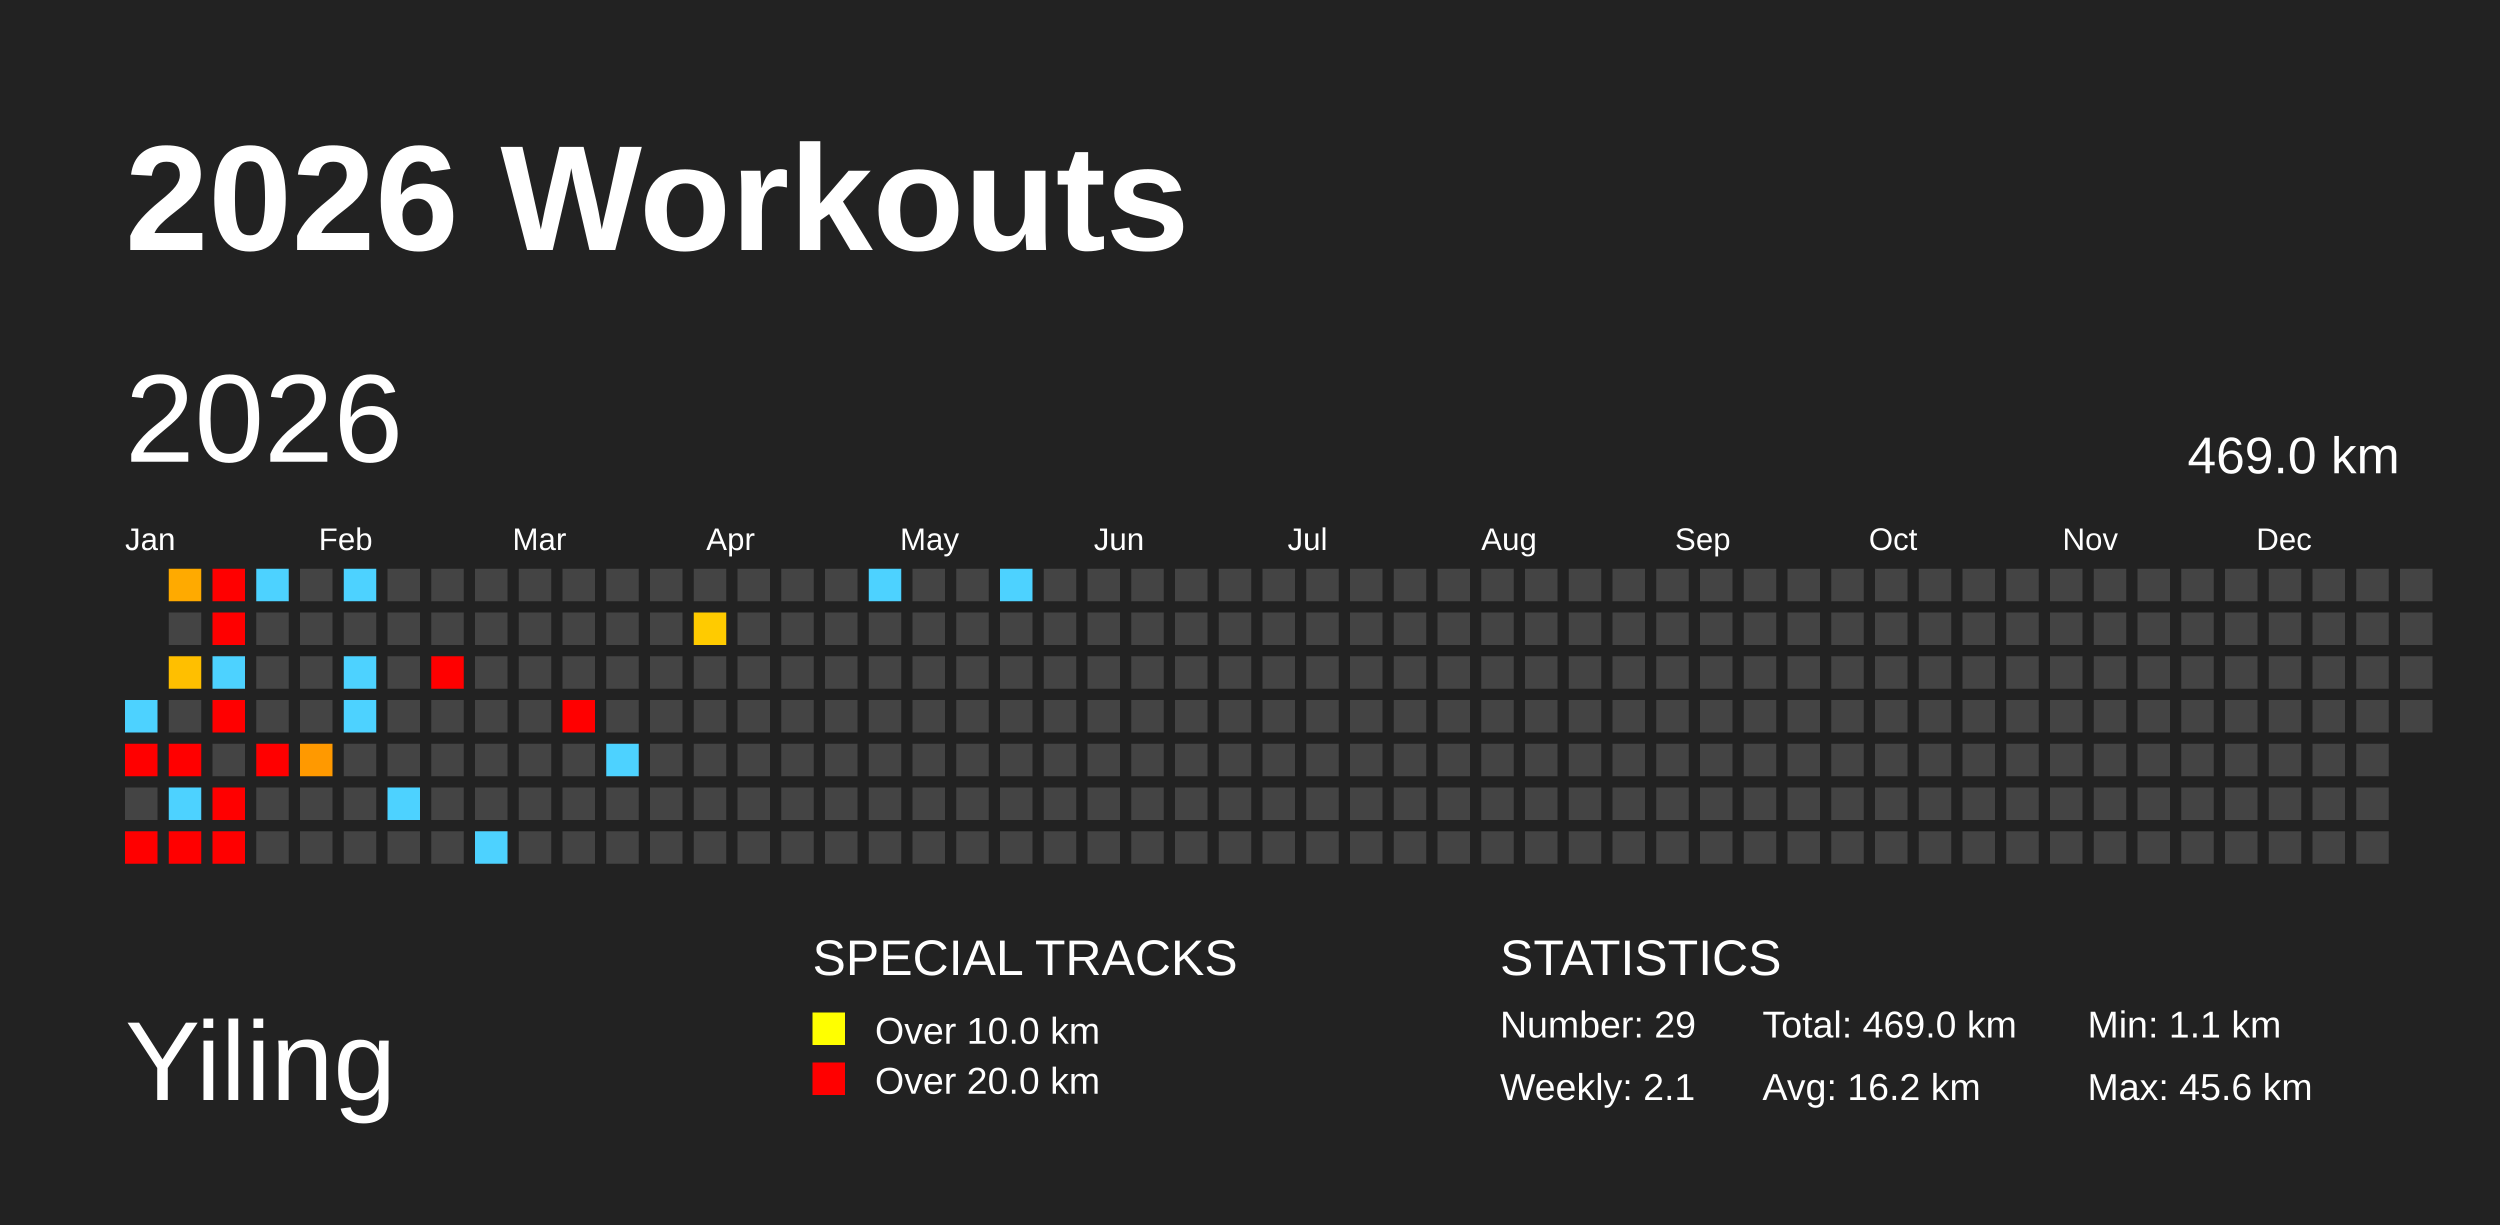
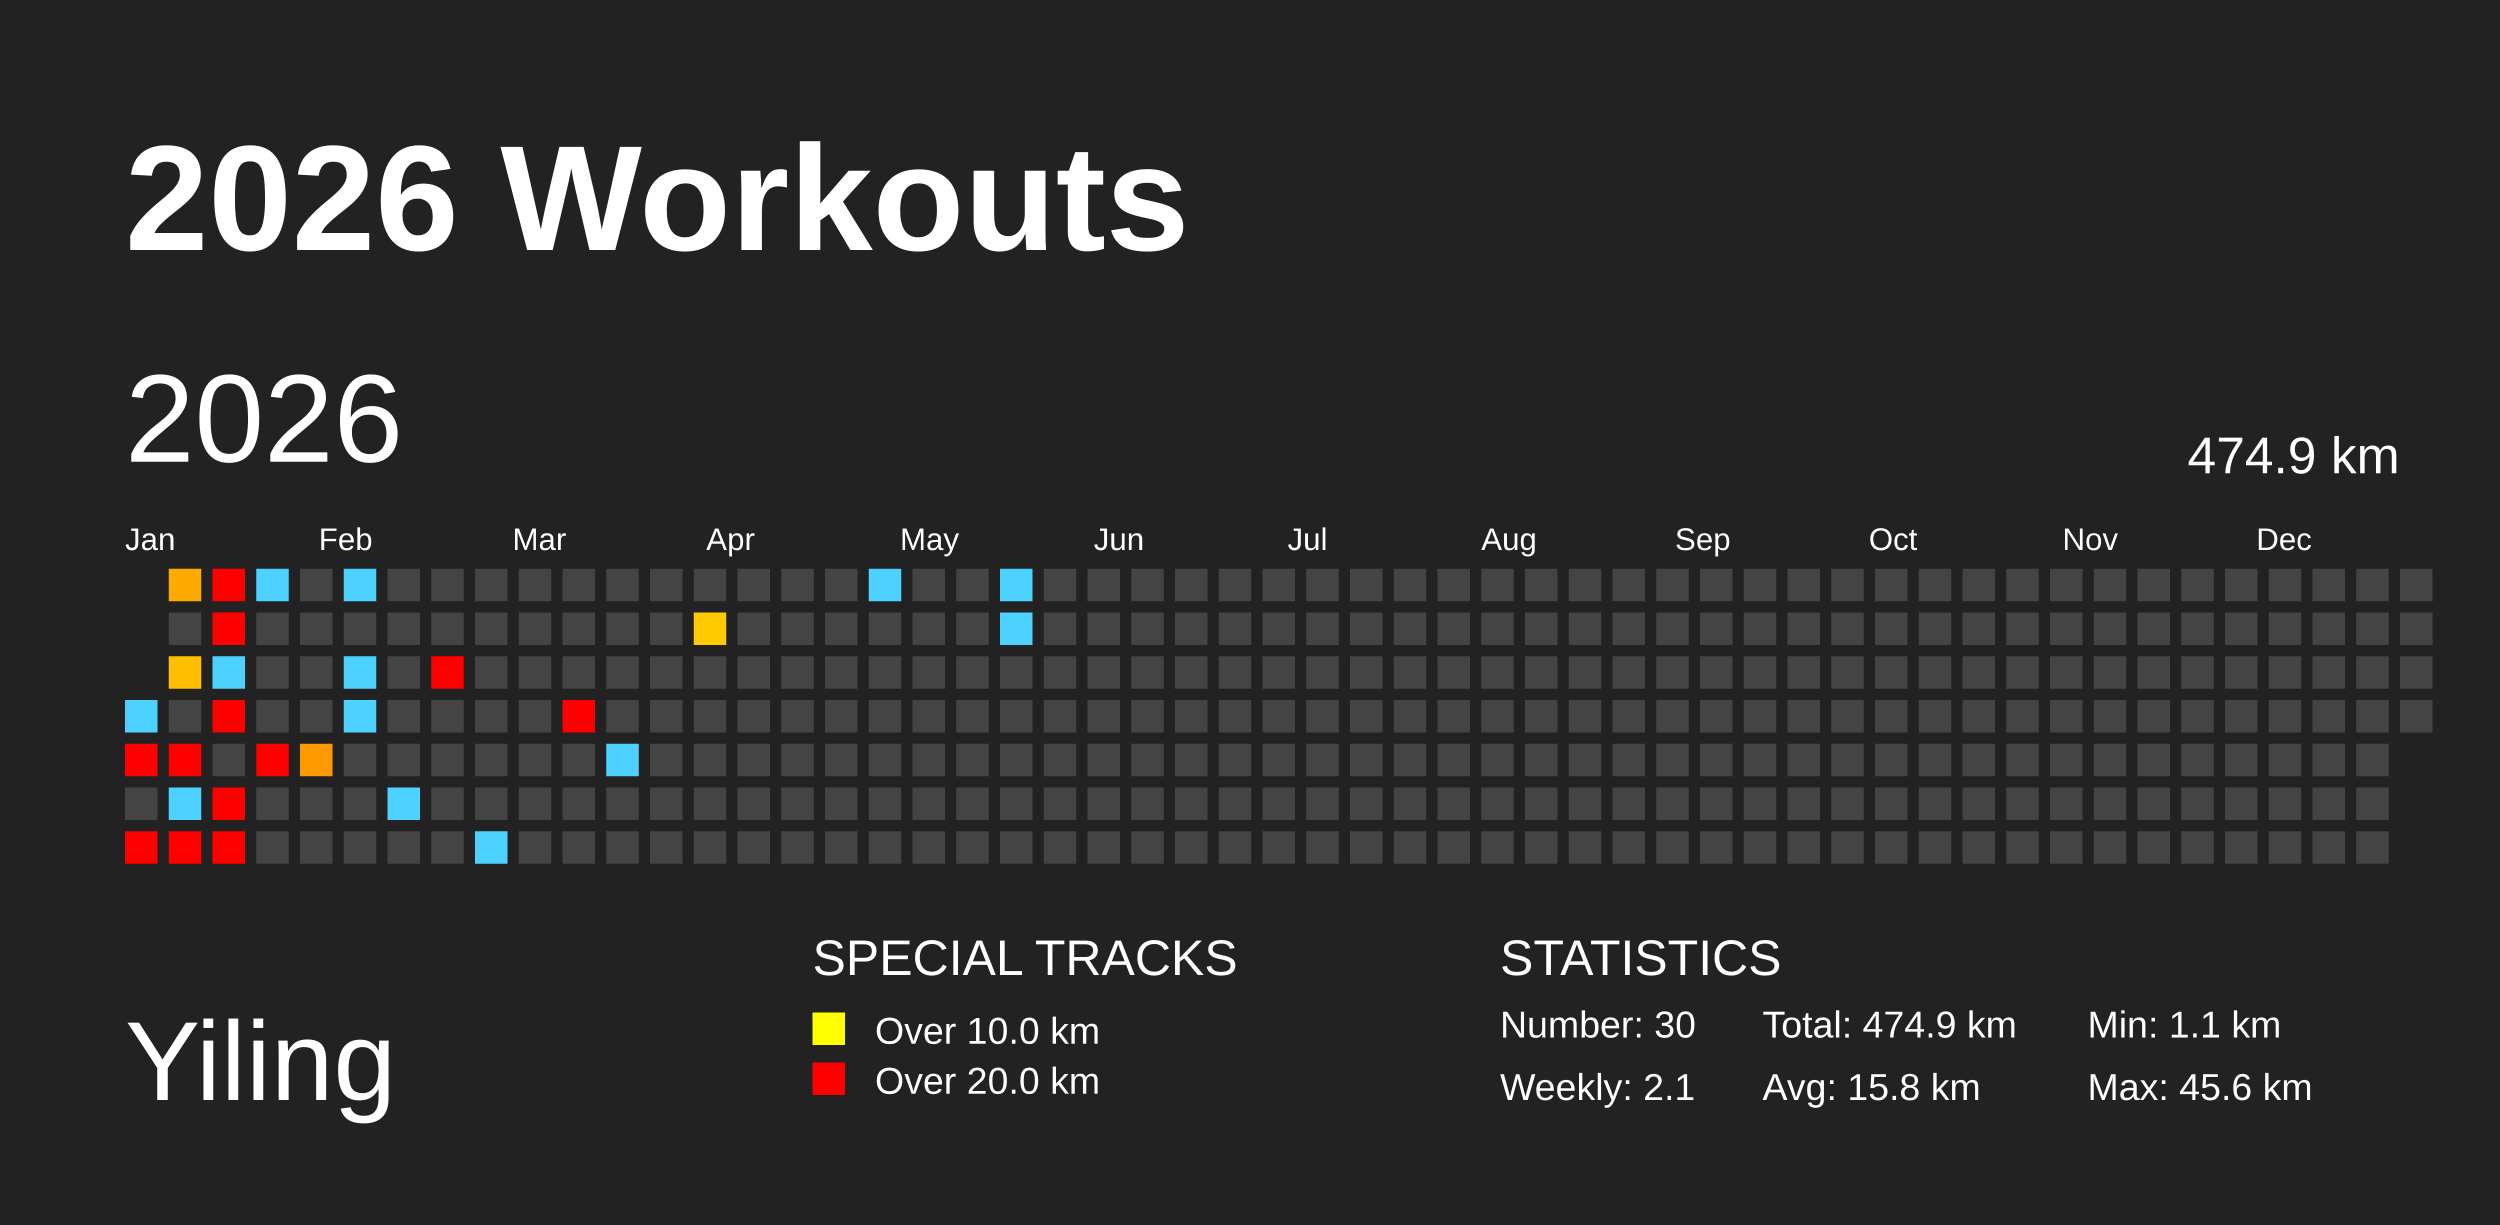
<svg xmlns="http://www.w3.org/2000/svg" baseProfile="full" height="98mm" version="1.1" viewBox="0,0,200,98" width="200mm">
  <defs />
  <rect fill="#222222" height="98" width="200" x="0" y="0" />
  <text fill="#FFFFFF" style="font-size:12px; font-family:Arial; font-weight:bold;" x="10" y="20">2026 Workouts</text>
  <text fill="#FFFFFF" style="font-size:9px; font-family:Arial" x="10" y="88">Yiling</text>
  <text fill="#FFFFFF" style="font-size:4px; font-family:Arial" x="65" y="78">SPECIAL TRACKS</text>
  <rect fill="yellow" height="2.6" width="2.6" x="65" y="81" />
  <text fill="#FFFFFF" style="font-size:3px; font-family:Arial" x="70" y="83.5">Over 10.0 km</text>
  <rect fill="red" height="2.6" width="2.6" x="65" y="85" />
  <text fill="#FFFFFF" style="font-size:3px; font-family:Arial" x="70" y="87.5">Over 20.0 km</text>
  <text fill="#FFFFFF" style="font-size:4px; font-family:Arial" x="120" y="78">STATISTICS</text>
-   <text fill="#FFFFFF" style="font-size:3px; font-family:Arial" x="120" y="83">Number: 29</text>
+   <text fill="#FFFFFF" style="font-size:3px; font-family:Arial" x="120" y="83">Number: 30</text>
  <text fill="#FFFFFF" style="font-size:3px; font-family:Arial" x="120" y="88">Weekly: 2.1</text>
-   <text fill="#FFFFFF" style="font-size:3px; font-family:Arial" x="141" y="83">Total: 469.0 km</text>
-   <text fill="#FFFFFF" style="font-size:3px; font-family:Arial" x="141" y="88">Avg: 16.2 km</text>
+   <text fill="#FFFFFF" style="font-size:3px; font-family:Arial" x="141" y="83">Total: 474.9 km</text>
+   <text fill="#FFFFFF" style="font-size:3px; font-family:Arial" x="141" y="88">Avg: 15.8 km</text>
  <text fill="#FFFFFF" style="font-size:3px; font-family:Arial" x="167" y="83">Min: 1.1 km</text>
  <text fill="#FFFFFF" style="font-size:3px; font-family:Arial" x="167" y="88">Max: 45.6 km</text>
  <text dominant-baseline="hanging" fill="#FFFFFF" style="font-size:10.0px; font-family:Arial;" x="10" y="30">2026</text>
-   <text dominant-baseline="hanging" fill="#FFFFFF" style="font-size:4.125px; font-family:Arial;" x="175" y="35">469.0 km</text>
+   <text dominant-baseline="hanging" fill="#FFFFFF" style="font-size:4.125px; font-family:Arial;" x="175" y="35">474.9 km</text>
  <text fill="#FFFFFF" style="font-size:2.5px; font-family:Arial" x="10.0" y="44">Jan</text>
  <text fill="#FFFFFF" style="font-size:2.5px; font-family:Arial" x="25.5" y="44">Feb</text>
  <text fill="#FFFFFF" style="font-size:2.5px; font-family:Arial" x="41.0" y="44">Mar</text>
  <text fill="#FFFFFF" style="font-size:2.5px; font-family:Arial" x="56.5" y="44">Apr</text>
  <text fill="#FFFFFF" style="font-size:2.5px; font-family:Arial" x="72.0" y="44">May</text>
  <text fill="#FFFFFF" style="font-size:2.5px; font-family:Arial" x="87.5" y="44">Jun</text>
  <text fill="#FFFFFF" style="font-size:2.5px; font-family:Arial" x="103.0" y="44">Jul</text>
  <text fill="#FFFFFF" style="font-size:2.5px; font-family:Arial" x="118.5" y="44">Aug</text>
  <text fill="#FFFFFF" style="font-size:2.5px; font-family:Arial" x="134.0" y="44">Sep</text>
  <text fill="#FFFFFF" style="font-size:2.5px; font-family:Arial" x="149.5" y="44">Oct</text>
  <text fill="#FFFFFF" style="font-size:2.5px; font-family:Arial" x="165.0" y="44">Nov</text>
  <text fill="#FFFFFF" style="font-size:2.5px; font-family:Arial" x="180.5" y="44">Dec</text>
  <rect fill="#4dd2ff" height="2.6" width="2.6" x="10.0" y="56.0" />
  <rect fill="red" height="2.6" width="2.6" x="10.0" y="59.5" />
  <rect fill="#444444" height="2.6" width="2.6" x="10.0" y="63.0" />
  <rect fill="red" height="2.6" width="2.6" x="10.0" y="66.5" />
  <rect fill="#ffaa00" height="2.6" width="2.6" x="13.5" y="45.5" />
  <rect fill="#444444" height="2.6" width="2.6" x="13.5" y="49.0" />
  <rect fill="#ffbf00" height="2.6" width="2.6" x="13.5" y="52.5" />
  <rect fill="#444444" height="2.6" width="2.6" x="13.5" y="56.0" />
  <rect fill="red" height="2.6" width="2.6" x="13.5" y="59.5" />
  <rect fill="#4dd2ff" height="2.6" width="2.6" x="13.5" y="63.0" />
  <rect fill="red" height="2.6" width="2.6" x="13.5" y="66.5" />
  <rect fill="red" height="2.6" width="2.6" x="17.0" y="45.5" />
  <rect fill="red" height="2.6" width="2.6" x="17.0" y="49.0" />
  <rect fill="#4dd2ff" height="2.6" width="2.6" x="17.0" y="52.5" />
  <rect fill="red" height="2.6" width="2.6" x="17.0" y="56.0" />
  <rect fill="#444444" height="2.6" width="2.6" x="17.0" y="59.5" />
  <rect fill="red" height="2.6" width="2.6" x="17.0" y="63.0" />
  <rect fill="red" height="2.6" width="2.6" x="17.0" y="66.5" />
  <rect fill="#4dd2ff" height="2.6" width="2.6" x="20.5" y="45.5" />
  <rect fill="#444444" height="2.6" width="2.6" x="20.5" y="49.0" />
  <rect fill="#444444" height="2.6" width="2.6" x="20.5" y="52.5" />
  <rect fill="#444444" height="2.6" width="2.6" x="20.5" y="56.0" />
  <rect fill="red" height="2.6" width="2.6" x="20.5" y="59.5" />
  <rect fill="#444444" height="2.6" width="2.6" x="20.5" y="63.0" />
  <rect fill="#444444" height="2.6" width="2.6" x="20.5" y="66.5" />
  <rect fill="#444444" height="2.6" width="2.6" x="24.0" y="45.5" />
  <rect fill="#444444" height="2.6" width="2.6" x="24.0" y="49.0" />
  <rect fill="#444444" height="2.6" width="2.6" x="24.0" y="52.5" />
  <rect fill="#444444" height="2.6" width="2.6" x="24.0" y="56.0" />
  <rect fill="#ff9900" height="2.6" width="2.6" x="24.0" y="59.5" />
  <rect fill="#444444" height="2.6" width="2.6" x="24.0" y="63.0" />
  <rect fill="#444444" height="2.6" width="2.6" x="24.0" y="66.5" />
  <rect fill="#4dd2ff" height="2.6" width="2.6" x="27.5" y="45.5" />
  <rect fill="#444444" height="2.6" width="2.6" x="27.5" y="49.0" />
  <rect fill="#4dd2ff" height="2.6" width="2.6" x="27.5" y="52.5" />
  <rect fill="#4dd2ff" height="2.6" width="2.6" x="27.5" y="56.0" />
  <rect fill="#444444" height="2.6" width="2.6" x="27.5" y="59.5" />
  <rect fill="#444444" height="2.6" width="2.6" x="27.5" y="63.0" />
  <rect fill="#444444" height="2.6" width="2.6" x="27.5" y="66.5" />
  <rect fill="#444444" height="2.6" width="2.6" x="31.0" y="45.5" />
  <rect fill="#444444" height="2.6" width="2.6" x="31.0" y="49.0" />
  <rect fill="#444444" height="2.6" width="2.6" x="31.0" y="52.5" />
  <rect fill="#444444" height="2.6" width="2.6" x="31.0" y="56.0" />
  <rect fill="#444444" height="2.6" width="2.6" x="31.0" y="59.5" />
  <rect fill="#4dd2ff" height="2.6" width="2.6" x="31.0" y="63.0" />
  <rect fill="#444444" height="2.6" width="2.6" x="31.0" y="66.5" />
  <rect fill="#444444" height="2.6" width="2.6" x="34.5" y="45.5" />
  <rect fill="#444444" height="2.6" width="2.6" x="34.5" y="49.0" />
  <rect fill="red" height="2.6" width="2.6" x="34.5" y="52.5" />
  <rect fill="#444444" height="2.6" width="2.6" x="34.5" y="56.0" />
  <rect fill="#444444" height="2.6" width="2.6" x="34.5" y="59.5" />
  <rect fill="#444444" height="2.6" width="2.6" x="34.5" y="63.0" />
  <rect fill="#444444" height="2.6" width="2.6" x="34.5" y="66.5" />
  <rect fill="#444444" height="2.6" width="2.6" x="38.0" y="45.5" />
  <rect fill="#444444" height="2.6" width="2.6" x="38.0" y="49.0" />
  <rect fill="#444444" height="2.6" width="2.6" x="38.0" y="52.5" />
  <rect fill="#444444" height="2.6" width="2.6" x="38.0" y="56.0" />
  <rect fill="#444444" height="2.6" width="2.6" x="38.0" y="59.5" />
  <rect fill="#444444" height="2.6" width="2.6" x="38.0" y="63.0" />
  <rect fill="#4dd2ff" height="2.6" width="2.6" x="38.0" y="66.5" />
  <rect fill="#444444" height="2.6" width="2.6" x="41.5" y="45.5" />
  <rect fill="#444444" height="2.6" width="2.6" x="41.5" y="49.0" />
  <rect fill="#444444" height="2.6" width="2.6" x="41.5" y="52.5" />
  <rect fill="#444444" height="2.6" width="2.6" x="41.5" y="56.0" />
  <rect fill="#444444" height="2.6" width="2.6" x="41.5" y="59.5" />
  <rect fill="#444444" height="2.6" width="2.6" x="41.5" y="63.0" />
  <rect fill="#444444" height="2.6" width="2.6" x="41.5" y="66.5" />
  <rect fill="#444444" height="2.6" width="2.6" x="45.0" y="45.5" />
  <rect fill="#444444" height="2.6" width="2.6" x="45.0" y="49.0" />
  <rect fill="#444444" height="2.6" width="2.6" x="45.0" y="52.5" />
  <rect fill="red" height="2.6" width="2.6" x="45.0" y="56.0" />
  <rect fill="#444444" height="2.6" width="2.6" x="45.0" y="59.5" />
  <rect fill="#444444" height="2.6" width="2.6" x="45.0" y="63.0" />
  <rect fill="#444444" height="2.6" width="2.6" x="45.0" y="66.5" />
  <rect fill="#444444" height="2.6" width="2.6" x="48.5" y="45.5" />
  <rect fill="#444444" height="2.6" width="2.6" x="48.5" y="49.0" />
  <rect fill="#444444" height="2.6" width="2.6" x="48.5" y="52.5" />
  <rect fill="#444444" height="2.6" width="2.6" x="48.5" y="56.0" />
  <rect fill="#4dd2ff" height="2.6" width="2.6" x="48.5" y="59.5" />
  <rect fill="#444444" height="2.6" width="2.6" x="48.5" y="63.0" />
  <rect fill="#444444" height="2.6" width="2.6" x="48.5" y="66.5" />
  <rect fill="#444444" height="2.6" width="2.6" x="52.0" y="45.5" />
  <rect fill="#444444" height="2.6" width="2.6" x="52.0" y="49.0" />
  <rect fill="#444444" height="2.6" width="2.6" x="52.0" y="52.5" />
  <rect fill="#444444" height="2.6" width="2.6" x="52.0" y="56.0" />
  <rect fill="#444444" height="2.6" width="2.6" x="52.0" y="59.5" />
  <rect fill="#444444" height="2.6" width="2.6" x="52.0" y="63.0" />
  <rect fill="#444444" height="2.6" width="2.6" x="52.0" y="66.5" />
  <rect fill="#444444" height="2.6" width="2.6" x="55.5" y="45.5" />
  <rect fill="#ffcb00" height="2.6" width="2.6" x="55.5" y="49.0" />
  <rect fill="#444444" height="2.6" width="2.6" x="55.5" y="52.5" />
  <rect fill="#444444" height="2.6" width="2.6" x="55.5" y="56.0" />
  <rect fill="#444444" height="2.6" width="2.6" x="55.5" y="59.5" />
  <rect fill="#444444" height="2.6" width="2.6" x="55.5" y="63.0" />
  <rect fill="#444444" height="2.6" width="2.6" x="55.5" y="66.5" />
  <rect fill="#444444" height="2.6" width="2.6" x="59.0" y="45.5" />
  <rect fill="#444444" height="2.6" width="2.6" x="59.0" y="49.0" />
  <rect fill="#444444" height="2.6" width="2.6" x="59.0" y="52.5" />
  <rect fill="#444444" height="2.6" width="2.6" x="59.0" y="56.0" />
  <rect fill="#444444" height="2.6" width="2.6" x="59.0" y="59.5" />
  <rect fill="#444444" height="2.6" width="2.6" x="59.0" y="63.0" />
  <rect fill="#444444" height="2.6" width="2.6" x="59.0" y="66.5" />
  <rect fill="#444444" height="2.6" width="2.6" x="62.5" y="45.5" />
  <rect fill="#444444" height="2.6" width="2.6" x="62.5" y="49.0" />
  <rect fill="#444444" height="2.6" width="2.6" x="62.5" y="52.5" />
  <rect fill="#444444" height="2.6" width="2.6" x="62.5" y="56.0" />
  <rect fill="#444444" height="2.6" width="2.6" x="62.5" y="59.5" />
  <rect fill="#444444" height="2.6" width="2.6" x="62.5" y="63.0" />
  <rect fill="#444444" height="2.6" width="2.6" x="62.5" y="66.5" />
  <rect fill="#444444" height="2.6" width="2.6" x="66.0" y="45.5" />
  <rect fill="#444444" height="2.6" width="2.6" x="66.0" y="49.0" />
  <rect fill="#444444" height="2.6" width="2.6" x="66.0" y="52.5" />
  <rect fill="#444444" height="2.6" width="2.6" x="66.0" y="56.0" />
  <rect fill="#444444" height="2.6" width="2.6" x="66.0" y="59.5" />
  <rect fill="#444444" height="2.6" width="2.6" x="66.0" y="63.0" />
  <rect fill="#444444" height="2.6" width="2.6" x="66.0" y="66.5" />
  <rect fill="#4dd2ff" height="2.6" width="2.6" x="69.5" y="45.5" />
  <rect fill="#444444" height="2.6" width="2.6" x="69.5" y="49.0" />
  <rect fill="#444444" height="2.6" width="2.6" x="69.5" y="52.5" />
  <rect fill="#444444" height="2.6" width="2.6" x="69.5" y="56.0" />
  <rect fill="#444444" height="2.6" width="2.6" x="69.5" y="59.5" />
  <rect fill="#444444" height="2.6" width="2.6" x="69.5" y="63.0" />
  <rect fill="#444444" height="2.6" width="2.6" x="69.5" y="66.5" />
  <rect fill="#444444" height="2.6" width="2.6" x="73.0" y="45.5" />
  <rect fill="#444444" height="2.6" width="2.6" x="73.0" y="49.0" />
  <rect fill="#444444" height="2.6" width="2.6" x="73.0" y="52.5" />
  <rect fill="#444444" height="2.6" width="2.6" x="73.0" y="56.0" />
  <rect fill="#444444" height="2.6" width="2.6" x="73.0" y="59.5" />
  <rect fill="#444444" height="2.6" width="2.6" x="73.0" y="63.0" />
  <rect fill="#444444" height="2.6" width="2.6" x="73.0" y="66.5" />
  <rect fill="#444444" height="2.6" width="2.6" x="76.5" y="45.5" />
  <rect fill="#444444" height="2.6" width="2.6" x="76.5" y="49.0" />
  <rect fill="#444444" height="2.6" width="2.6" x="76.5" y="52.5" />
  <rect fill="#444444" height="2.6" width="2.6" x="76.5" y="56.0" />
  <rect fill="#444444" height="2.6" width="2.6" x="76.5" y="59.5" />
  <rect fill="#444444" height="2.6" width="2.6" x="76.5" y="63.0" />
  <rect fill="#444444" height="2.6" width="2.6" x="76.5" y="66.5" />
  <rect fill="#4dd2ff" height="2.6" width="2.6" x="80.0" y="45.5" />
-   <rect fill="#444444" height="2.6" width="2.6" x="80.0" y="49.0" />
+   <rect fill="#4dd2ff" height="2.6" width="2.6" x="80.0" y="49.0" />
  <rect fill="#444444" height="2.6" width="2.6" x="80.0" y="52.5" />
  <rect fill="#444444" height="2.6" width="2.6" x="80.0" y="56.0" />
  <rect fill="#444444" height="2.6" width="2.6" x="80.0" y="59.5" />
  <rect fill="#444444" height="2.6" width="2.6" x="80.0" y="63.0" />
  <rect fill="#444444" height="2.6" width="2.6" x="80.0" y="66.5" />
  <rect fill="#444444" height="2.6" width="2.6" x="83.5" y="45.5" />
  <rect fill="#444444" height="2.6" width="2.6" x="83.5" y="49.0" />
  <rect fill="#444444" height="2.6" width="2.6" x="83.5" y="52.5" />
  <rect fill="#444444" height="2.6" width="2.6" x="83.5" y="56.0" />
  <rect fill="#444444" height="2.6" width="2.6" x="83.5" y="59.5" />
  <rect fill="#444444" height="2.6" width="2.6" x="83.5" y="63.0" />
  <rect fill="#444444" height="2.6" width="2.6" x="83.5" y="66.5" />
  <rect fill="#444444" height="2.6" width="2.6" x="87.0" y="45.5" />
  <rect fill="#444444" height="2.6" width="2.6" x="87.0" y="49.0" />
  <rect fill="#444444" height="2.6" width="2.6" x="87.0" y="52.5" />
  <rect fill="#444444" height="2.6" width="2.6" x="87.0" y="56.0" />
  <rect fill="#444444" height="2.6" width="2.6" x="87.0" y="59.5" />
  <rect fill="#444444" height="2.6" width="2.6" x="87.0" y="63.0" />
  <rect fill="#444444" height="2.6" width="2.6" x="87.0" y="66.5" />
  <rect fill="#444444" height="2.6" width="2.6" x="90.5" y="45.5" />
  <rect fill="#444444" height="2.6" width="2.6" x="90.5" y="49.0" />
  <rect fill="#444444" height="2.6" width="2.6" x="90.5" y="52.5" />
  <rect fill="#444444" height="2.6" width="2.6" x="90.5" y="56.0" />
  <rect fill="#444444" height="2.6" width="2.6" x="90.5" y="59.5" />
  <rect fill="#444444" height="2.6" width="2.6" x="90.5" y="63.0" />
  <rect fill="#444444" height="2.6" width="2.6" x="90.5" y="66.5" />
  <rect fill="#444444" height="2.6" width="2.6" x="94.0" y="45.5" />
  <rect fill="#444444" height="2.6" width="2.6" x="94.0" y="49.0" />
  <rect fill="#444444" height="2.6" width="2.6" x="94.0" y="52.5" />
  <rect fill="#444444" height="2.6" width="2.6" x="94.0" y="56.0" />
  <rect fill="#444444" height="2.6" width="2.6" x="94.0" y="59.5" />
  <rect fill="#444444" height="2.6" width="2.6" x="94.0" y="63.0" />
  <rect fill="#444444" height="2.6" width="2.6" x="94.0" y="66.5" />
  <rect fill="#444444" height="2.6" width="2.6" x="97.5" y="45.5" />
  <rect fill="#444444" height="2.6" width="2.6" x="97.5" y="49.0" />
  <rect fill="#444444" height="2.6" width="2.6" x="97.5" y="52.5" />
  <rect fill="#444444" height="2.6" width="2.6" x="97.5" y="56.0" />
  <rect fill="#444444" height="2.6" width="2.6" x="97.5" y="59.5" />
  <rect fill="#444444" height="2.6" width="2.6" x="97.5" y="63.0" />
  <rect fill="#444444" height="2.6" width="2.6" x="97.5" y="66.5" />
  <rect fill="#444444" height="2.6" width="2.6" x="101.0" y="45.5" />
  <rect fill="#444444" height="2.6" width="2.6" x="101.0" y="49.0" />
  <rect fill="#444444" height="2.6" width="2.6" x="101.0" y="52.5" />
  <rect fill="#444444" height="2.6" width="2.6" x="101.0" y="56.0" />
  <rect fill="#444444" height="2.6" width="2.6" x="101.0" y="59.5" />
  <rect fill="#444444" height="2.6" width="2.6" x="101.0" y="63.0" />
  <rect fill="#444444" height="2.6" width="2.6" x="101.0" y="66.5" />
  <rect fill="#444444" height="2.6" width="2.6" x="104.5" y="45.5" />
  <rect fill="#444444" height="2.6" width="2.6" x="104.5" y="49.0" />
  <rect fill="#444444" height="2.6" width="2.6" x="104.5" y="52.5" />
  <rect fill="#444444" height="2.6" width="2.6" x="104.5" y="56.0" />
  <rect fill="#444444" height="2.6" width="2.6" x="104.5" y="59.5" />
  <rect fill="#444444" height="2.6" width="2.6" x="104.5" y="63.0" />
  <rect fill="#444444" height="2.6" width="2.6" x="104.5" y="66.5" />
  <rect fill="#444444" height="2.6" width="2.6" x="108.0" y="45.5" />
  <rect fill="#444444" height="2.6" width="2.6" x="108.0" y="49.0" />
  <rect fill="#444444" height="2.6" width="2.6" x="108.0" y="52.5" />
  <rect fill="#444444" height="2.6" width="2.6" x="108.0" y="56.0" />
  <rect fill="#444444" height="2.6" width="2.6" x="108.0" y="59.5" />
  <rect fill="#444444" height="2.6" width="2.6" x="108.0" y="63.0" />
  <rect fill="#444444" height="2.6" width="2.6" x="108.0" y="66.5" />
  <rect fill="#444444" height="2.6" width="2.6" x="111.5" y="45.5" />
  <rect fill="#444444" height="2.6" width="2.6" x="111.5" y="49.0" />
  <rect fill="#444444" height="2.6" width="2.6" x="111.5" y="52.5" />
  <rect fill="#444444" height="2.6" width="2.6" x="111.5" y="56.0" />
  <rect fill="#444444" height="2.6" width="2.6" x="111.5" y="59.5" />
  <rect fill="#444444" height="2.6" width="2.6" x="111.5" y="63.0" />
  <rect fill="#444444" height="2.6" width="2.6" x="111.5" y="66.5" />
  <rect fill="#444444" height="2.6" width="2.6" x="115.0" y="45.5" />
  <rect fill="#444444" height="2.6" width="2.6" x="115.0" y="49.0" />
  <rect fill="#444444" height="2.6" width="2.6" x="115.0" y="52.5" />
  <rect fill="#444444" height="2.6" width="2.6" x="115.0" y="56.0" />
  <rect fill="#444444" height="2.6" width="2.6" x="115.0" y="59.5" />
  <rect fill="#444444" height="2.6" width="2.6" x="115.0" y="63.0" />
  <rect fill="#444444" height="2.6" width="2.6" x="115.0" y="66.5" />
  <rect fill="#444444" height="2.6" width="2.6" x="118.5" y="45.5" />
  <rect fill="#444444" height="2.6" width="2.6" x="118.5" y="49.0" />
  <rect fill="#444444" height="2.6" width="2.6" x="118.5" y="52.5" />
  <rect fill="#444444" height="2.6" width="2.6" x="118.5" y="56.0" />
  <rect fill="#444444" height="2.6" width="2.6" x="118.5" y="59.5" />
  <rect fill="#444444" height="2.6" width="2.6" x="118.5" y="63.0" />
  <rect fill="#444444" height="2.6" width="2.6" x="118.5" y="66.5" />
  <rect fill="#444444" height="2.6" width="2.6" x="122.0" y="45.5" />
  <rect fill="#444444" height="2.6" width="2.6" x="122.0" y="49.0" />
  <rect fill="#444444" height="2.6" width="2.6" x="122.0" y="52.5" />
  <rect fill="#444444" height="2.6" width="2.6" x="122.0" y="56.0" />
  <rect fill="#444444" height="2.6" width="2.6" x="122.0" y="59.5" />
  <rect fill="#444444" height="2.6" width="2.6" x="122.0" y="63.0" />
  <rect fill="#444444" height="2.6" width="2.6" x="122.0" y="66.5" />
  <rect fill="#444444" height="2.6" width="2.6" x="125.5" y="45.5" />
  <rect fill="#444444" height="2.6" width="2.6" x="125.5" y="49.0" />
  <rect fill="#444444" height="2.6" width="2.6" x="125.5" y="52.5" />
  <rect fill="#444444" height="2.6" width="2.6" x="125.5" y="56.0" />
  <rect fill="#444444" height="2.6" width="2.6" x="125.5" y="59.5" />
  <rect fill="#444444" height="2.6" width="2.6" x="125.5" y="63.0" />
  <rect fill="#444444" height="2.6" width="2.6" x="125.5" y="66.5" />
  <rect fill="#444444" height="2.6" width="2.6" x="129.0" y="45.5" />
  <rect fill="#444444" height="2.6" width="2.6" x="129.0" y="49.0" />
  <rect fill="#444444" height="2.6" width="2.6" x="129.0" y="52.5" />
  <rect fill="#444444" height="2.6" width="2.6" x="129.0" y="56.0" />
  <rect fill="#444444" height="2.6" width="2.6" x="129.0" y="59.5" />
  <rect fill="#444444" height="2.6" width="2.6" x="129.0" y="63.0" />
  <rect fill="#444444" height="2.6" width="2.6" x="129.0" y="66.5" />
  <rect fill="#444444" height="2.6" width="2.6" x="132.5" y="45.5" />
  <rect fill="#444444" height="2.6" width="2.6" x="132.5" y="49.0" />
  <rect fill="#444444" height="2.6" width="2.6" x="132.5" y="52.5" />
  <rect fill="#444444" height="2.6" width="2.6" x="132.5" y="56.0" />
  <rect fill="#444444" height="2.6" width="2.6" x="132.5" y="59.5" />
  <rect fill="#444444" height="2.6" width="2.6" x="132.5" y="63.0" />
  <rect fill="#444444" height="2.6" width="2.6" x="132.5" y="66.5" />
  <rect fill="#444444" height="2.6" width="2.6" x="136.0" y="45.5" />
  <rect fill="#444444" height="2.6" width="2.6" x="136.0" y="49.0" />
  <rect fill="#444444" height="2.6" width="2.6" x="136.0" y="52.5" />
  <rect fill="#444444" height="2.6" width="2.6" x="136.0" y="56.0" />
  <rect fill="#444444" height="2.6" width="2.6" x="136.0" y="59.5" />
  <rect fill="#444444" height="2.6" width="2.6" x="136.0" y="63.0" />
  <rect fill="#444444" height="2.6" width="2.6" x="136.0" y="66.5" />
  <rect fill="#444444" height="2.6" width="2.6" x="139.5" y="45.5" />
  <rect fill="#444444" height="2.6" width="2.6" x="139.5" y="49.0" />
  <rect fill="#444444" height="2.6" width="2.6" x="139.5" y="52.5" />
  <rect fill="#444444" height="2.6" width="2.6" x="139.5" y="56.0" />
  <rect fill="#444444" height="2.6" width="2.6" x="139.5" y="59.5" />
  <rect fill="#444444" height="2.6" width="2.6" x="139.5" y="63.0" />
  <rect fill="#444444" height="2.6" width="2.6" x="139.5" y="66.5" />
  <rect fill="#444444" height="2.6" width="2.6" x="143.0" y="45.5" />
  <rect fill="#444444" height="2.6" width="2.6" x="143.0" y="49.0" />
  <rect fill="#444444" height="2.6" width="2.6" x="143.0" y="52.5" />
  <rect fill="#444444" height="2.6" width="2.6" x="143.0" y="56.0" />
  <rect fill="#444444" height="2.6" width="2.6" x="143.0" y="59.5" />
  <rect fill="#444444" height="2.6" width="2.6" x="143.0" y="63.0" />
  <rect fill="#444444" height="2.6" width="2.6" x="143.0" y="66.5" />
  <rect fill="#444444" height="2.6" width="2.6" x="146.5" y="45.5" />
  <rect fill="#444444" height="2.6" width="2.6" x="146.5" y="49.0" />
  <rect fill="#444444" height="2.6" width="2.6" x="146.5" y="52.5" />
  <rect fill="#444444" height="2.6" width="2.6" x="146.5" y="56.0" />
  <rect fill="#444444" height="2.6" width="2.6" x="146.5" y="59.5" />
  <rect fill="#444444" height="2.6" width="2.6" x="146.5" y="63.0" />
  <rect fill="#444444" height="2.6" width="2.6" x="146.5" y="66.5" />
  <rect fill="#444444" height="2.6" width="2.6" x="150.0" y="45.5" />
  <rect fill="#444444" height="2.6" width="2.6" x="150.0" y="49.0" />
  <rect fill="#444444" height="2.6" width="2.6" x="150.0" y="52.5" />
  <rect fill="#444444" height="2.6" width="2.6" x="150.0" y="56.0" />
  <rect fill="#444444" height="2.6" width="2.6" x="150.0" y="59.5" />
  <rect fill="#444444" height="2.6" width="2.6" x="150.0" y="63.0" />
  <rect fill="#444444" height="2.6" width="2.6" x="150.0" y="66.5" />
  <rect fill="#444444" height="2.6" width="2.6" x="153.5" y="45.5" />
  <rect fill="#444444" height="2.6" width="2.6" x="153.5" y="49.0" />
  <rect fill="#444444" height="2.6" width="2.6" x="153.5" y="52.5" />
  <rect fill="#444444" height="2.6" width="2.6" x="153.5" y="56.0" />
  <rect fill="#444444" height="2.6" width="2.6" x="153.5" y="59.5" />
  <rect fill="#444444" height="2.6" width="2.6" x="153.5" y="63.0" />
  <rect fill="#444444" height="2.6" width="2.6" x="153.5" y="66.5" />
  <rect fill="#444444" height="2.6" width="2.6" x="157.0" y="45.5" />
  <rect fill="#444444" height="2.6" width="2.6" x="157.0" y="49.0" />
  <rect fill="#444444" height="2.6" width="2.6" x="157.0" y="52.5" />
  <rect fill="#444444" height="2.6" width="2.6" x="157.0" y="56.0" />
  <rect fill="#444444" height="2.6" width="2.6" x="157.0" y="59.5" />
  <rect fill="#444444" height="2.6" width="2.6" x="157.0" y="63.0" />
  <rect fill="#444444" height="2.6" width="2.6" x="157.0" y="66.5" />
  <rect fill="#444444" height="2.6" width="2.6" x="160.5" y="45.5" />
  <rect fill="#444444" height="2.6" width="2.6" x="160.5" y="49.0" />
  <rect fill="#444444" height="2.6" width="2.6" x="160.5" y="52.5" />
  <rect fill="#444444" height="2.6" width="2.6" x="160.5" y="56.0" />
  <rect fill="#444444" height="2.6" width="2.6" x="160.5" y="59.5" />
  <rect fill="#444444" height="2.6" width="2.6" x="160.5" y="63.0" />
  <rect fill="#444444" height="2.6" width="2.6" x="160.5" y="66.5" />
  <rect fill="#444444" height="2.6" width="2.6" x="164.0" y="45.5" />
  <rect fill="#444444" height="2.6" width="2.6" x="164.0" y="49.0" />
  <rect fill="#444444" height="2.6" width="2.6" x="164.0" y="52.5" />
  <rect fill="#444444" height="2.6" width="2.6" x="164.0" y="56.0" />
  <rect fill="#444444" height="2.6" width="2.6" x="164.0" y="59.5" />
  <rect fill="#444444" height="2.6" width="2.6" x="164.0" y="63.0" />
  <rect fill="#444444" height="2.6" width="2.6" x="164.0" y="66.5" />
  <rect fill="#444444" height="2.6" width="2.6" x="167.5" y="45.5" />
  <rect fill="#444444" height="2.6" width="2.6" x="167.5" y="49.0" />
  <rect fill="#444444" height="2.6" width="2.6" x="167.5" y="52.5" />
  <rect fill="#444444" height="2.6" width="2.6" x="167.5" y="56.0" />
  <rect fill="#444444" height="2.6" width="2.6" x="167.5" y="59.5" />
  <rect fill="#444444" height="2.6" width="2.6" x="167.5" y="63.0" />
  <rect fill="#444444" height="2.6" width="2.6" x="167.5" y="66.5" />
  <rect fill="#444444" height="2.6" width="2.6" x="171.0" y="45.5" />
  <rect fill="#444444" height="2.6" width="2.6" x="171.0" y="49.0" />
  <rect fill="#444444" height="2.6" width="2.6" x="171.0" y="52.5" />
  <rect fill="#444444" height="2.6" width="2.6" x="171.0" y="56.0" />
  <rect fill="#444444" height="2.6" width="2.6" x="171.0" y="59.5" />
  <rect fill="#444444" height="2.6" width="2.6" x="171.0" y="63.0" />
  <rect fill="#444444" height="2.6" width="2.6" x="171.0" y="66.5" />
  <rect fill="#444444" height="2.6" width="2.6" x="174.5" y="45.5" />
  <rect fill="#444444" height="2.6" width="2.6" x="174.5" y="49.0" />
  <rect fill="#444444" height="2.6" width="2.6" x="174.5" y="52.5" />
  <rect fill="#444444" height="2.6" width="2.6" x="174.5" y="56.0" />
  <rect fill="#444444" height="2.6" width="2.6" x="174.5" y="59.5" />
  <rect fill="#444444" height="2.6" width="2.6" x="174.5" y="63.0" />
  <rect fill="#444444" height="2.6" width="2.6" x="174.5" y="66.5" />
  <rect fill="#444444" height="2.6" width="2.6" x="178.0" y="45.5" />
  <rect fill="#444444" height="2.6" width="2.6" x="178.0" y="49.0" />
  <rect fill="#444444" height="2.6" width="2.6" x="178.0" y="52.5" />
  <rect fill="#444444" height="2.6" width="2.6" x="178.0" y="56.0" />
  <rect fill="#444444" height="2.6" width="2.6" x="178.0" y="59.5" />
  <rect fill="#444444" height="2.6" width="2.6" x="178.0" y="63.0" />
  <rect fill="#444444" height="2.6" width="2.6" x="178.0" y="66.5" />
  <rect fill="#444444" height="2.6" width="2.6" x="181.5" y="45.5" />
  <rect fill="#444444" height="2.6" width="2.6" x="181.5" y="49.0" />
  <rect fill="#444444" height="2.6" width="2.6" x="181.5" y="52.5" />
  <rect fill="#444444" height="2.6" width="2.6" x="181.5" y="56.0" />
  <rect fill="#444444" height="2.6" width="2.6" x="181.5" y="59.5" />
  <rect fill="#444444" height="2.6" width="2.6" x="181.5" y="63.0" />
  <rect fill="#444444" height="2.6" width="2.6" x="181.5" y="66.5" />
  <rect fill="#444444" height="2.6" width="2.6" x="185.0" y="45.5" />
  <rect fill="#444444" height="2.6" width="2.6" x="185.0" y="49.0" />
  <rect fill="#444444" height="2.6" width="2.6" x="185.0" y="52.5" />
  <rect fill="#444444" height="2.6" width="2.6" x="185.0" y="56.0" />
  <rect fill="#444444" height="2.6" width="2.6" x="185.0" y="59.5" />
  <rect fill="#444444" height="2.6" width="2.6" x="185.0" y="63.0" />
  <rect fill="#444444" height="2.6" width="2.6" x="185.0" y="66.5" />
  <rect fill="#444444" height="2.6" width="2.6" x="188.5" y="45.5" />
  <rect fill="#444444" height="2.6" width="2.6" x="188.5" y="49.0" />
  <rect fill="#444444" height="2.6" width="2.6" x="188.5" y="52.5" />
  <rect fill="#444444" height="2.6" width="2.6" x="188.5" y="56.0" />
  <rect fill="#444444" height="2.6" width="2.6" x="188.5" y="59.5" />
  <rect fill="#444444" height="2.6" width="2.6" x="188.5" y="63.0" />
  <rect fill="#444444" height="2.6" width="2.6" x="188.5" y="66.5" />
  <rect fill="#444444" height="2.6" width="2.6" x="192.0" y="45.5" />
  <rect fill="#444444" height="2.6" width="2.6" x="192.0" y="49.0" />
  <rect fill="#444444" height="2.6" width="2.6" x="192.0" y="52.5" />
  <rect fill="#444444" height="2.6" width="2.6" x="192.0" y="56.0" />
</svg>
